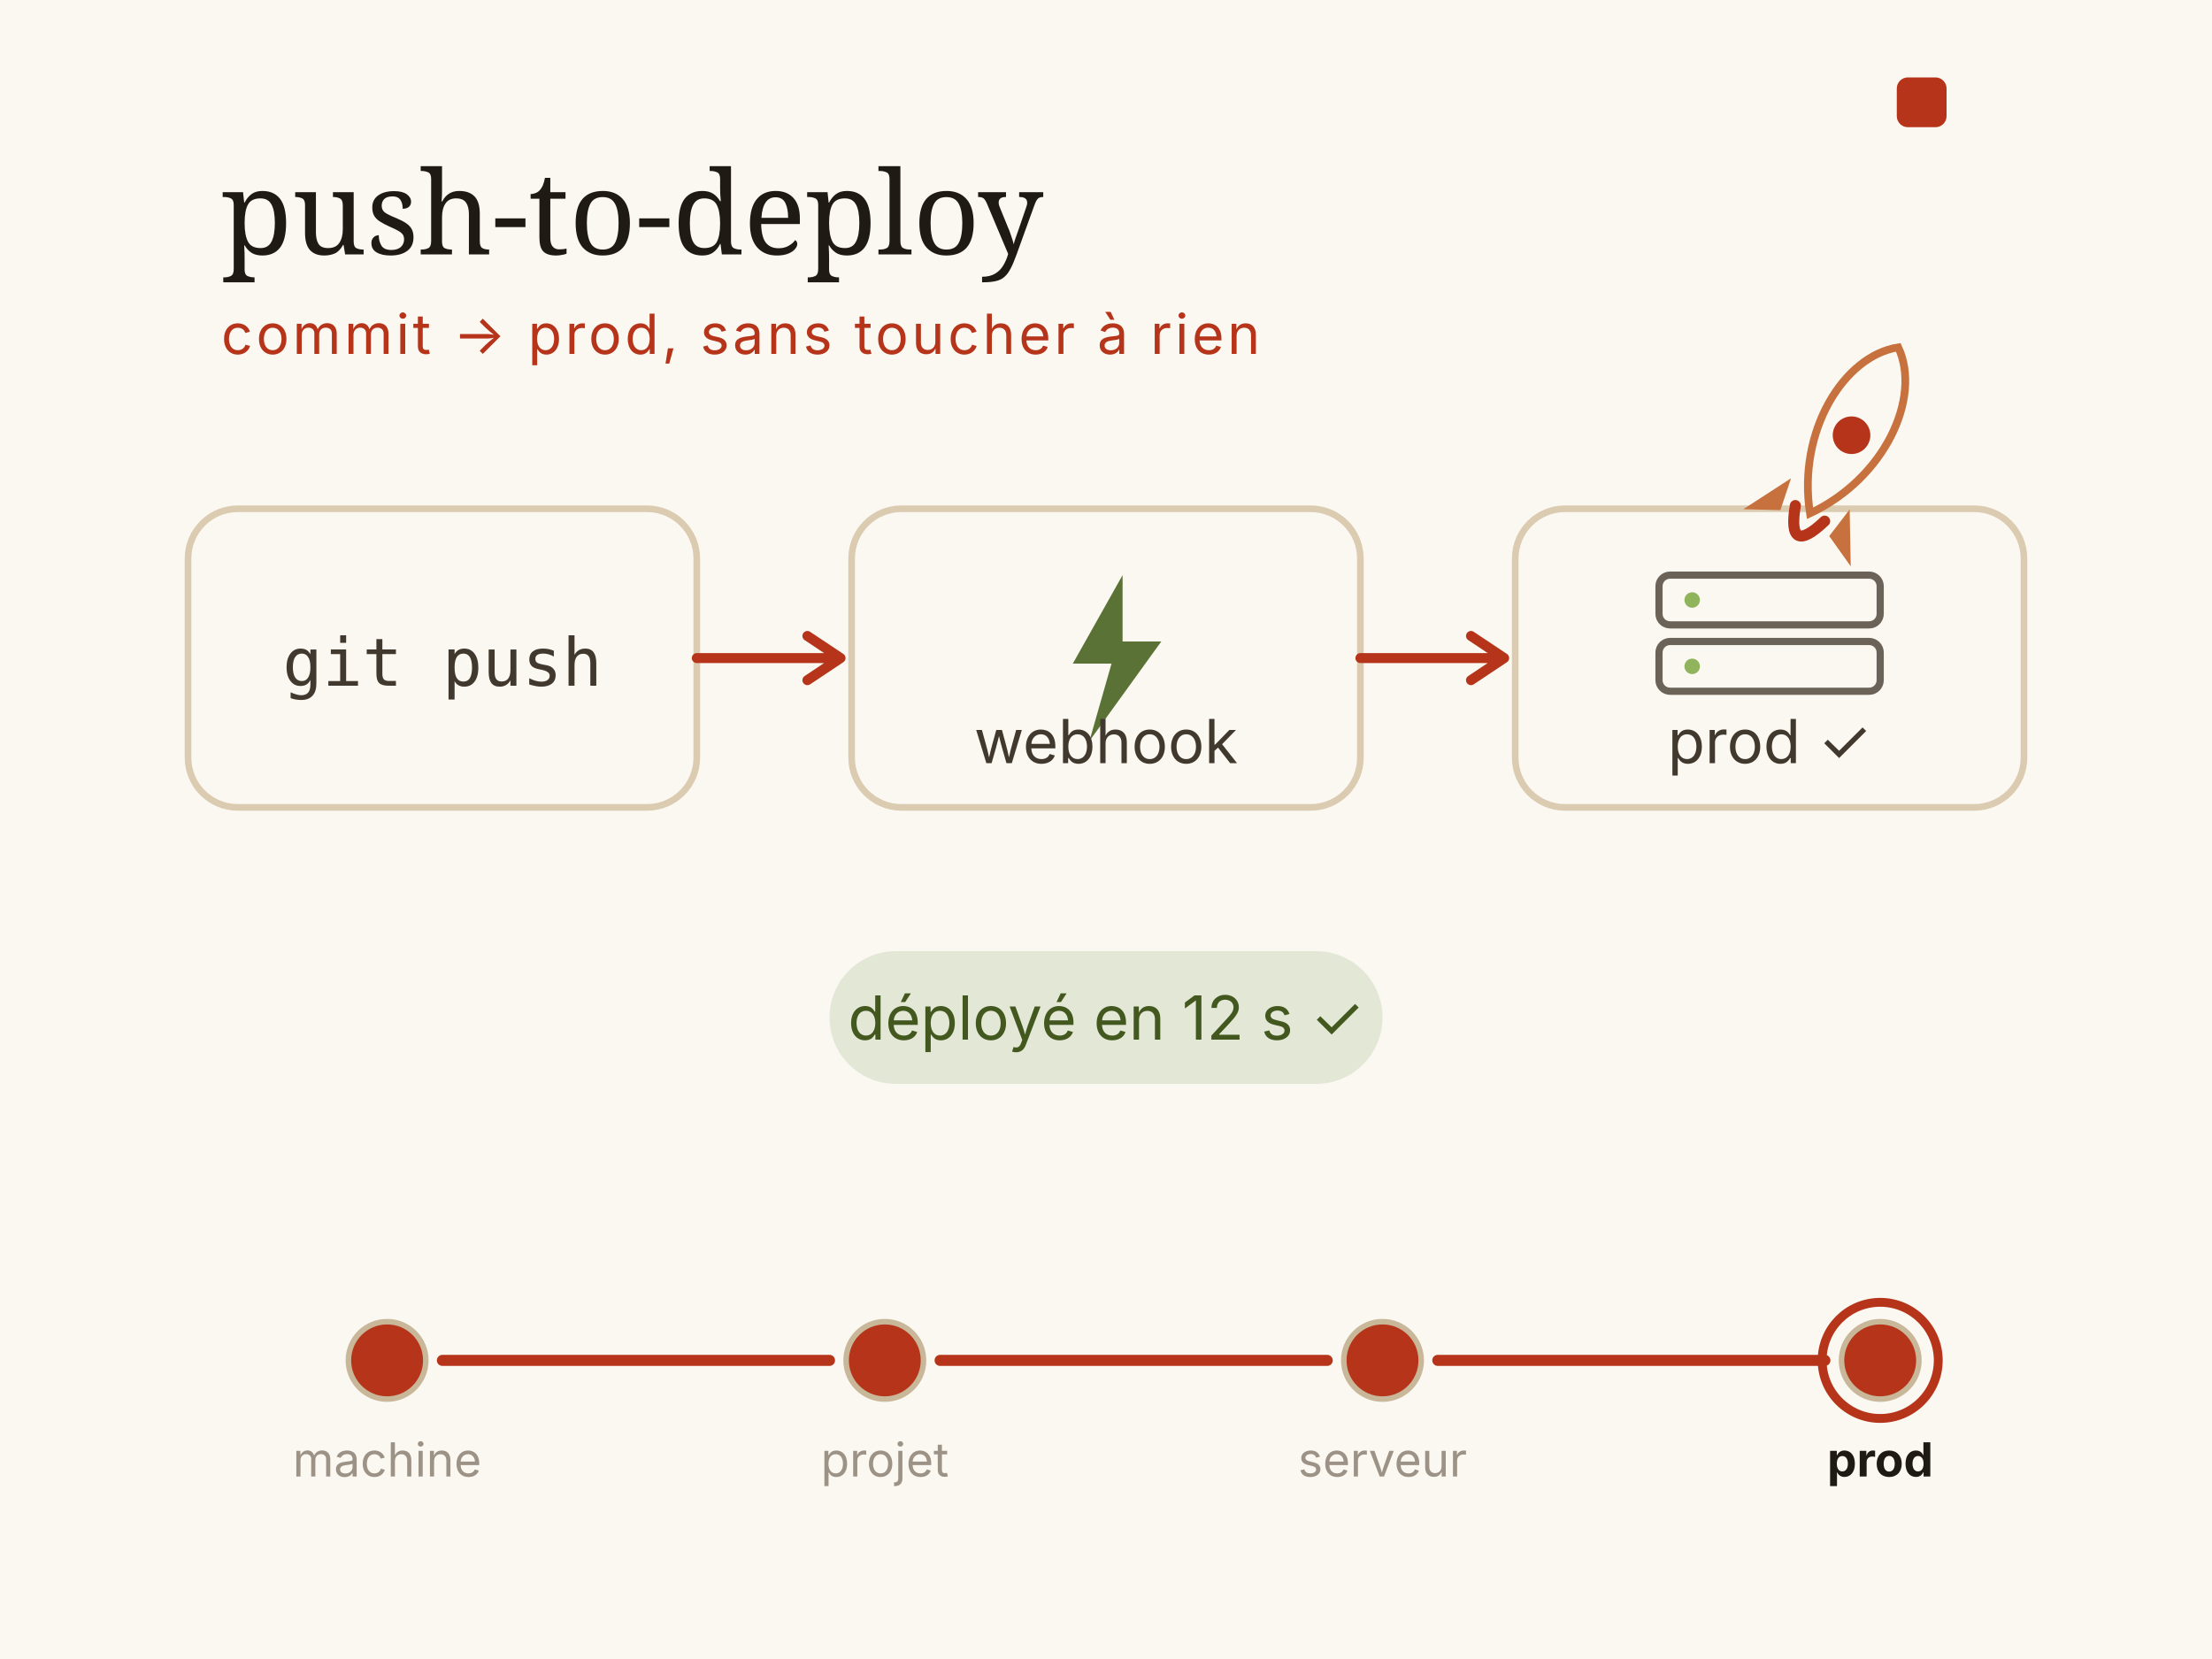
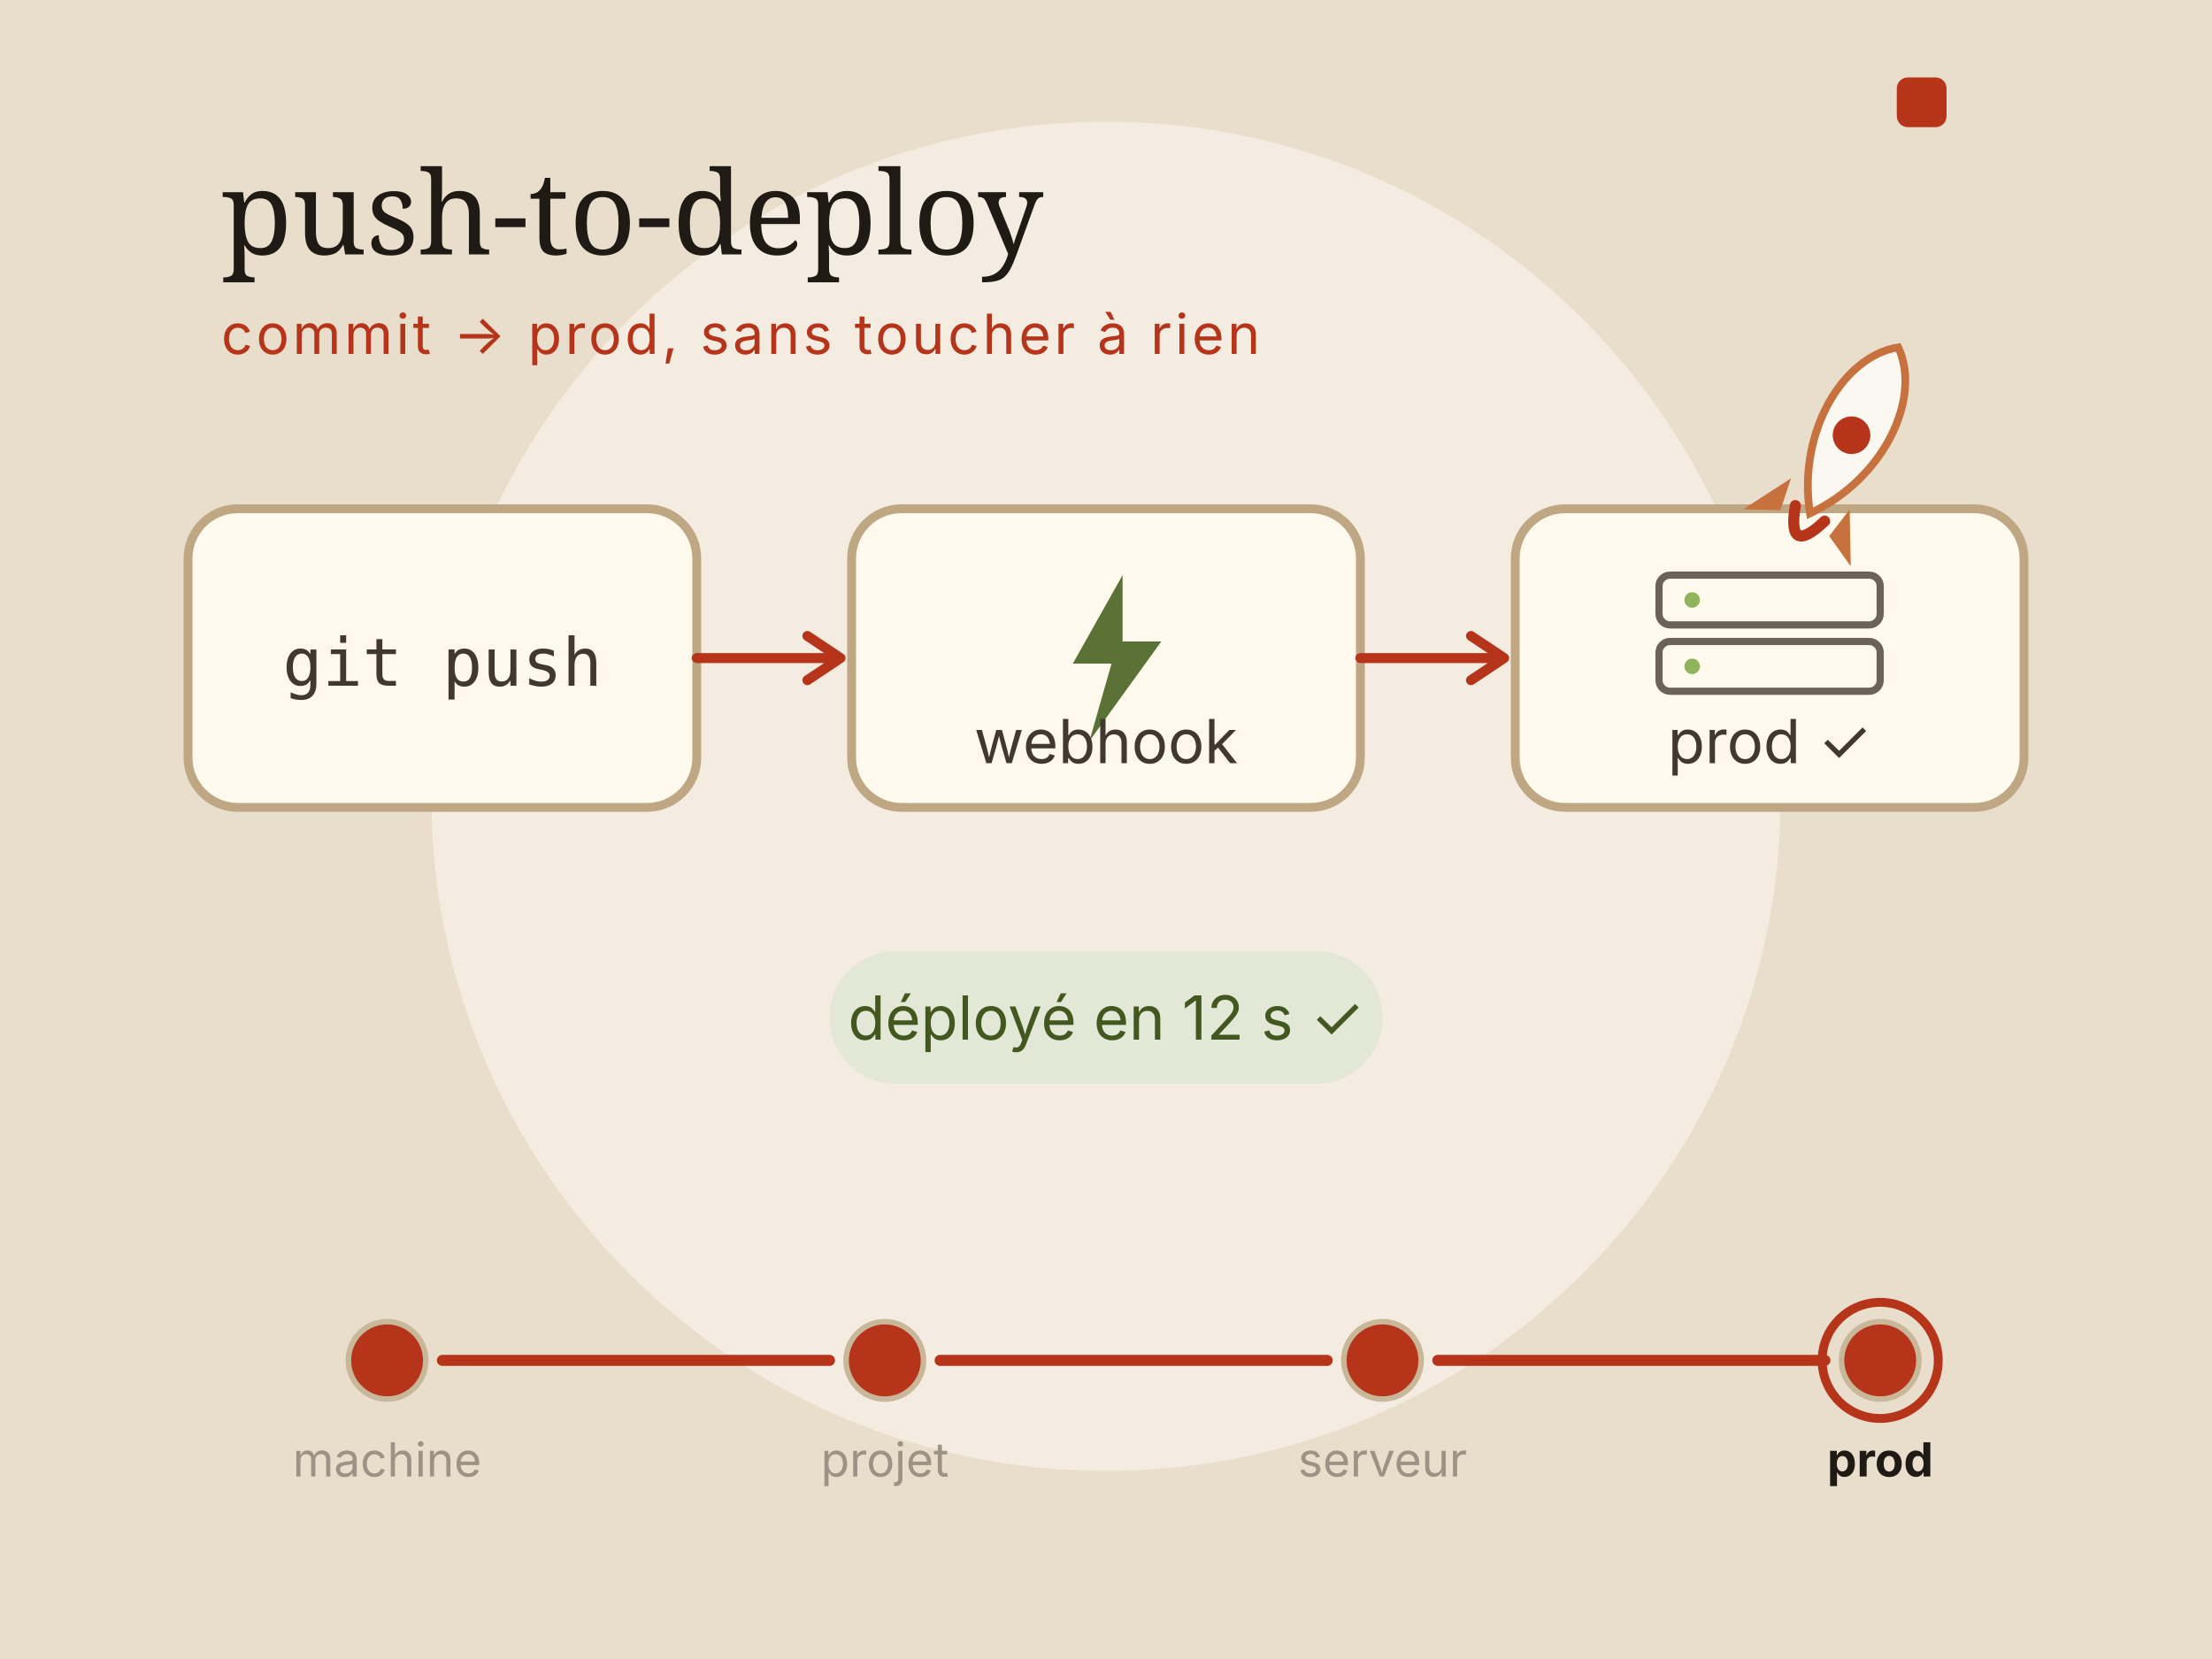
<svg xmlns="http://www.w3.org/2000/svg" viewBox="0 0 400 300" role="img" aria-label="push-to-deploy">
-   <rect width="400" height="300" fill="#FBF8F2" />
+   <rect width="400" height="300" fill="#E9DDCB" />
+   <circle cx="200" cy="144" r="122" fill="#F6EFE4" opacity="0.82" />
  <text x="40" y="46" font-family="Georgia, 'DM Serif Display', serif" font-size="21" fill="#1F1A14">push-to-deploy</text>
  <text x="40" y="64" font-family="Inter, system-ui, sans-serif" font-size="10" letter-spacing="0.06em" fill="#B5341A">commit → prod, sans toucher à rien</text>
  <g>
-     <rect x="34" y="92" width="92" height="54" rx="9" fill="#FBF8F2" stroke="#DBCBB0" stroke-width="1.2" />
+     <rect x="34" y="92" width="92" height="54" rx="9" fill="#FFF9EE" stroke="#BFA783" stroke-width="1.6" />
    <text x="80" y="124" text-anchor="middle" font-family="ui-monospace, Menlo, monospace" font-size="12" fill="#41382E">git push</text>
  </g>
  <path d="M126 119 h26 m0 0 l-6 -4 m6 4 l-6 4" stroke="#B5341A" stroke-width="1.8" fill="none" stroke-linecap="round" stroke-linejoin="round" />
  <g>
-     <rect x="154" y="92" width="92" height="54" rx="9" fill="#FBF8F2" stroke="#DBCBB0" stroke-width="1.2" />
+     <rect x="154" y="92" width="92" height="54" rx="9" fill="#FFF9EE" stroke="#BFA783" stroke-width="1.6" />
    <path d="M203 104 l-9 16 h7 l-4 14 13 -18 h-7 z" fill="#5A7236" />
    <text x="200" y="138" text-anchor="middle" font-family="Inter, system-ui, sans-serif" font-size="11" fill="#41382E">webhook</text>
  </g>
  <path d="M246 119 h26 m0 0 l-6 -4 m6 4 l-6 4" stroke="#B5341A" stroke-width="1.8" fill="none" stroke-linecap="round" stroke-linejoin="round" />
  <g>
-     <rect x="274" y="92" width="92" height="54" rx="9" fill="#FBF8F2" stroke="#DBCBB0" stroke-width="1.2" />
+     <rect x="274" y="92" width="92" height="54" rx="9" fill="#FFF9EE" stroke="#BFA783" stroke-width="1.6" />
    <g stroke="#6B6258" stroke-width="1.3" fill="none">
      <rect x="300" y="104" width="40" height="9" rx="2" />
      <rect x="300" y="116" width="40" height="9" rx="2" />
    </g>
    <circle cx="306" cy="108.5" r="1.4" fill="#8FB45C" />
    <circle cx="306" cy="120.5" r="1.4" fill="#8FB45C" />
    <text x="320" y="138" text-anchor="middle" font-family="Inter, system-ui, sans-serif" font-size="11" fill="#41382E">prod ✓</text>
  </g>
  <g transform="rotate(28 332 84)">
    <path d="M332 60 c8 6 9 22 0 34 c-9 -12 -8 -28 0 -34 z" fill="#FBF8F2" stroke="#C7723E" stroke-width="1.4" />
    <circle cx="332" cy="78" r="3.4" fill="#B5341A" />
    <path d="M326 90 l-5 9 6 -3 z M338 90 l5 9 -6 -3 z" fill="#C7723E" />
    <path d="M329 94 q3 9 6 0" fill="none" stroke="#B5341A" stroke-width="2" stroke-linecap="round" />
  </g>
  <g>
    <rect x="150" y="172" width="100" height="24" rx="12" fill="#E3E7D6" />
    <text x="200" y="188" text-anchor="middle" font-family="Inter, system-ui, sans-serif" font-size="11" fill="#43581F">déployé en 12 s ✓</text>
  </g>
  <g font-family="Inter, system-ui, sans-serif" font-size="8.5" text-anchor="middle">
    <line x1="80" y1="246" x2="150" y2="246" stroke="#B5341A" stroke-width="2" stroke-linecap="round" />
    <line x1="170" y1="246" x2="240" y2="246" stroke="#B5341A" stroke-width="2" stroke-linecap="round" />
    <line x1="260" y1="246" x2="330" y2="246" stroke="#B5341A" stroke-width="2" stroke-linecap="round" />
    <circle cx="70" cy="246" r="7" fill="#B5341A" stroke="#C9B79A" stroke-width="1" />
    <circle cx="160" cy="246" r="7" fill="#B5341A" stroke="#C9B79A" stroke-width="1" />
    <circle cx="250" cy="246" r="7" fill="#B5341A" stroke="#C9B79A" stroke-width="1" />
    <circle cx="340" cy="246" r="7" fill="#B5341A" stroke="#C9B79A" stroke-width="1" />
    <circle cx="340" cy="246" r="10.5" fill="none" stroke="#B5341A" stroke-width="1.6" />
    <text x="70" y="267" fill="#9C9286">machine</text>
    <text x="160" y="267" fill="#9C9286">projet</text>
    <text x="250" y="267" fill="#9C9286">serveur</text>
    <text x="340" y="267" fill="#1F1A14" font-weight="700">prod</text>
  </g>
  <rect x="343" y="14" width="9" height="9" rx="2" fill="#B5341A" />
</svg>
